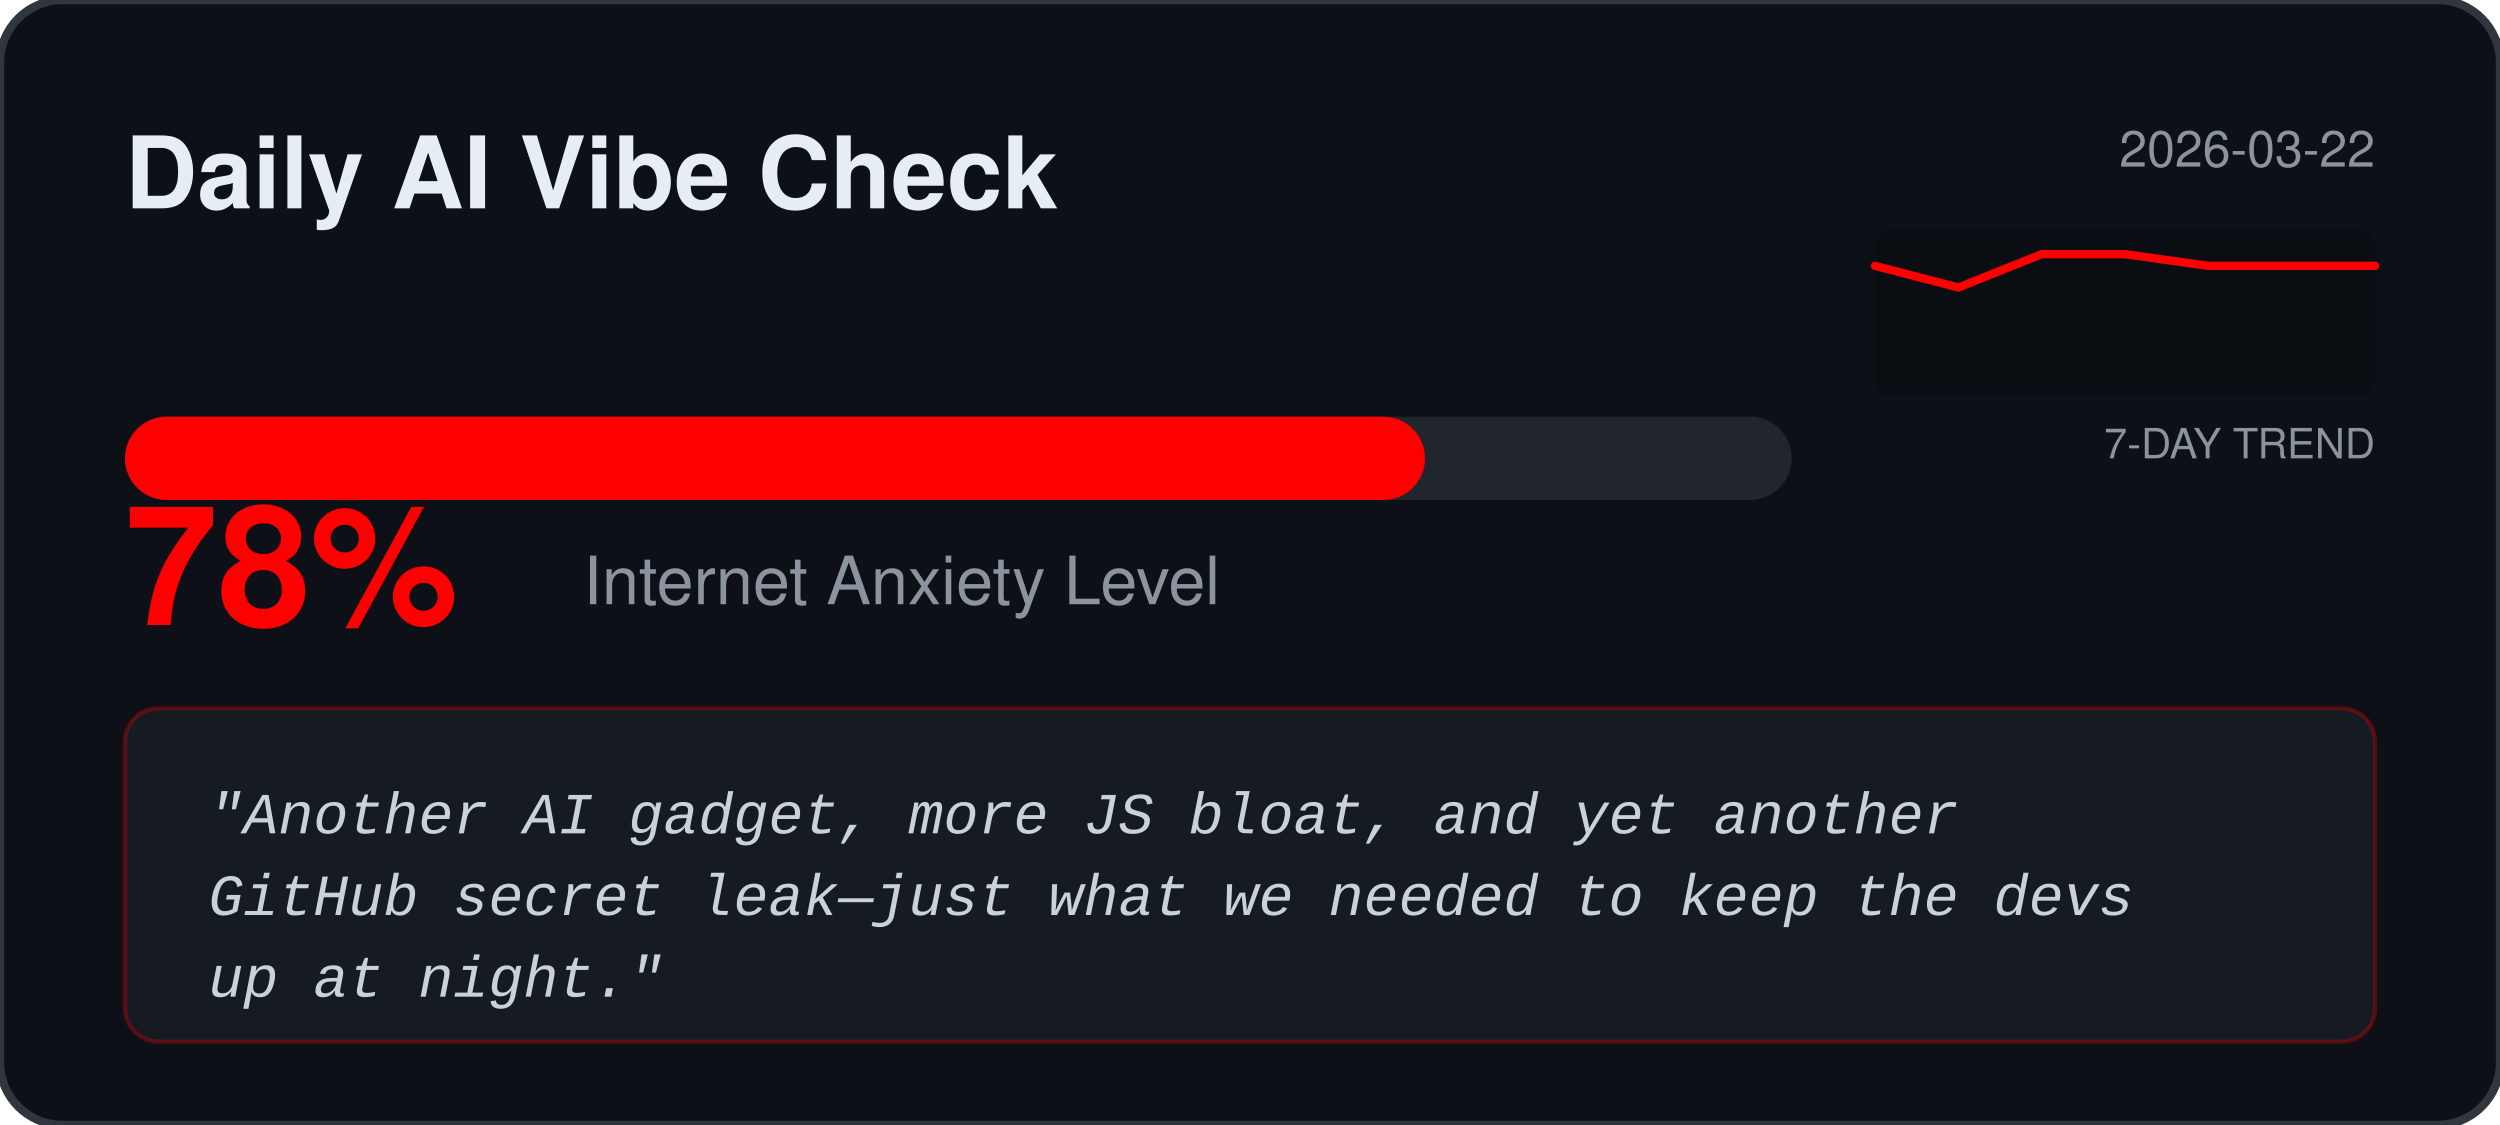
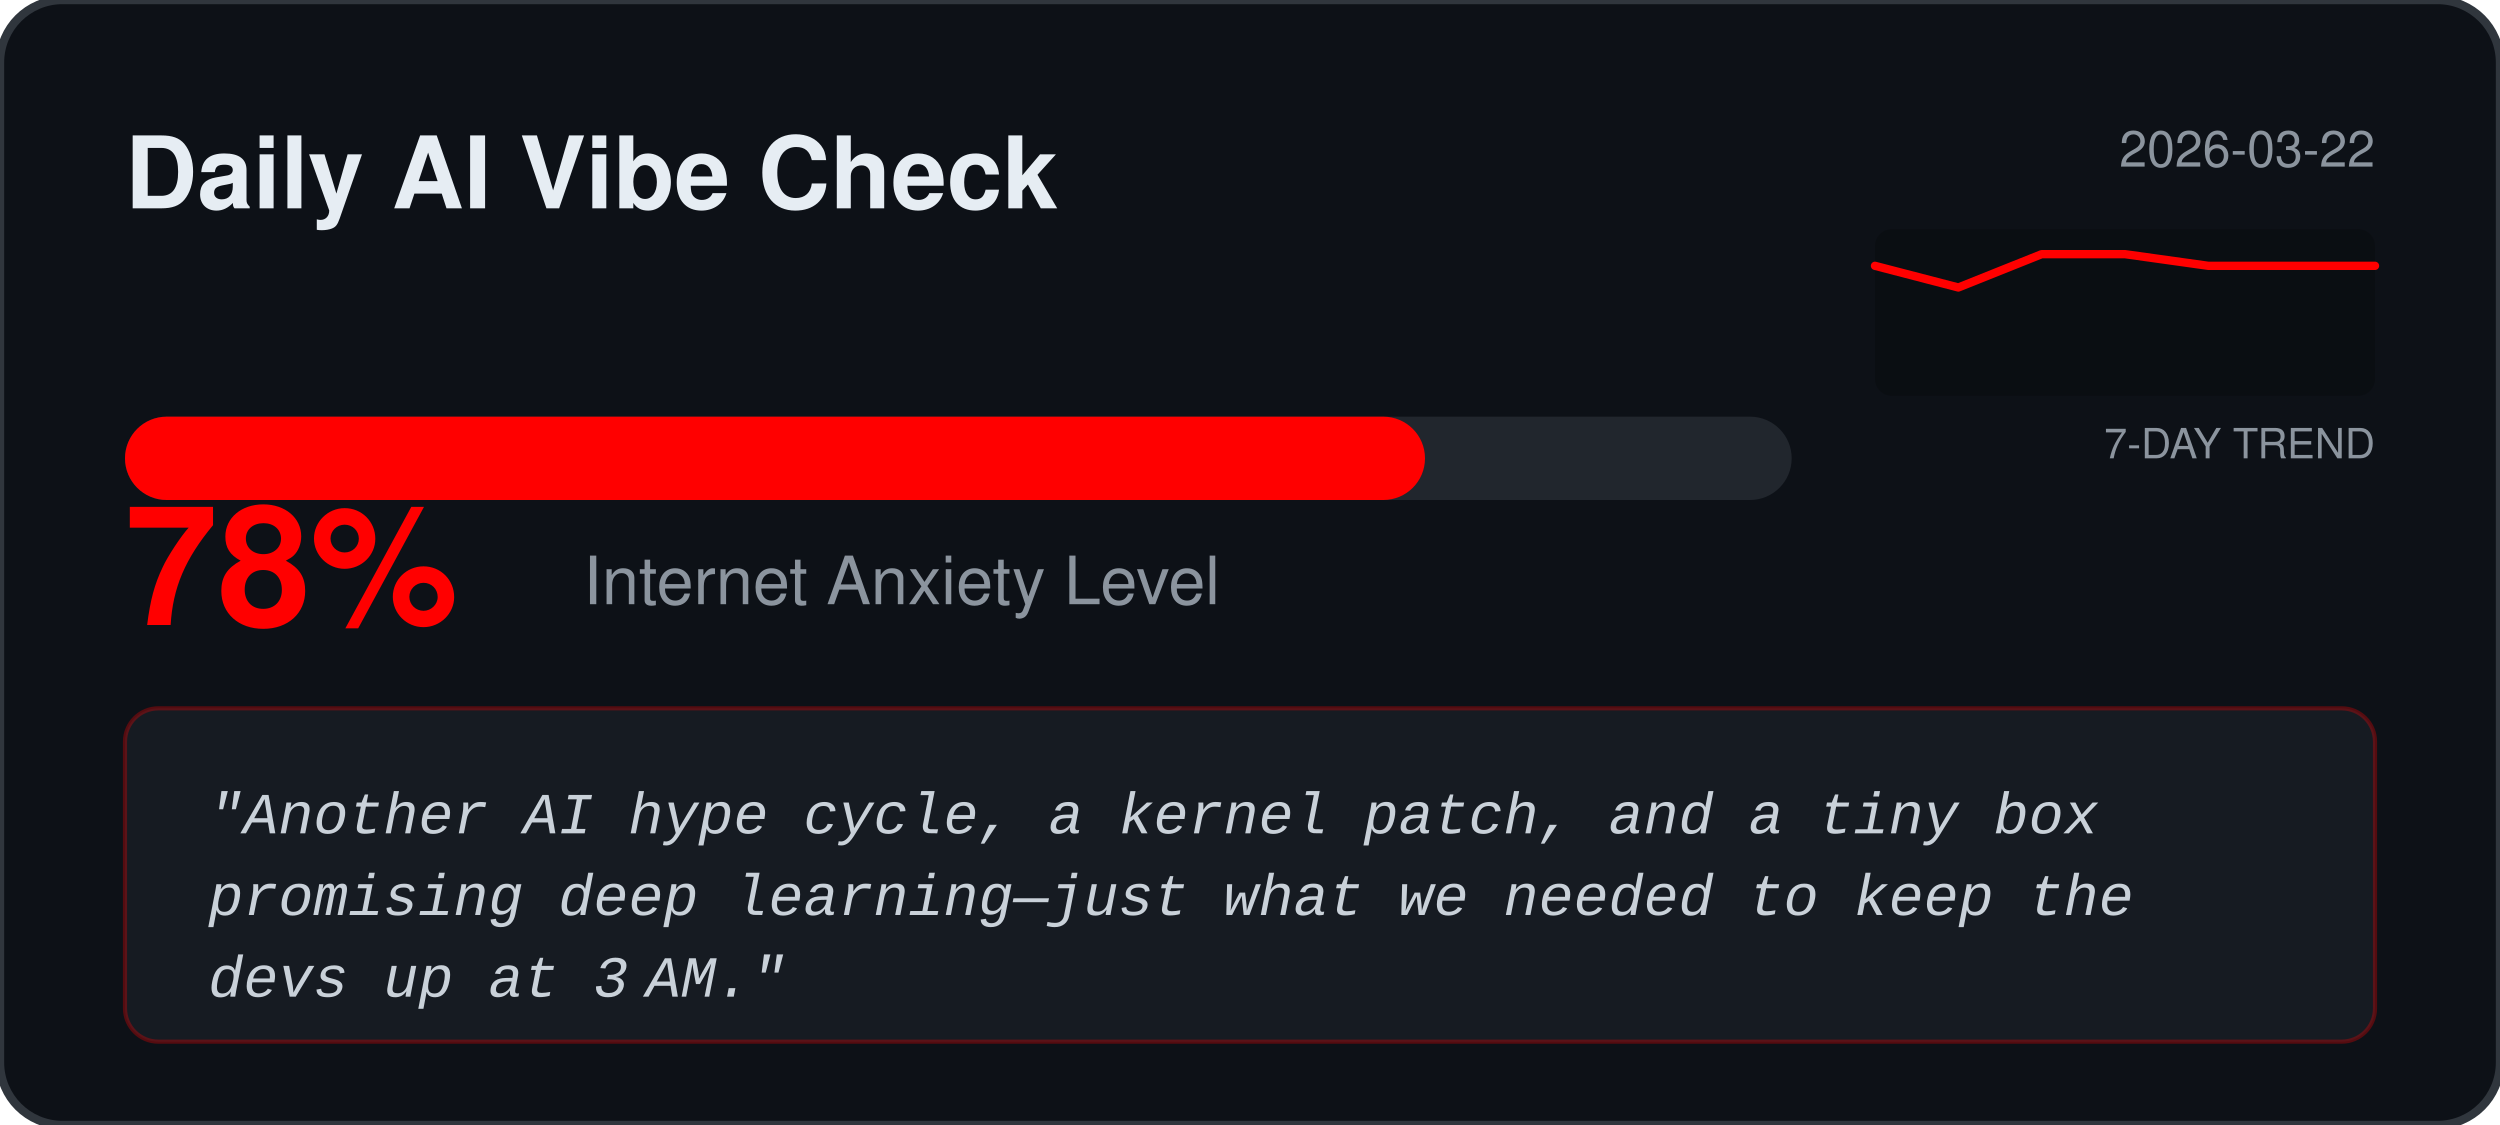
<svg xmlns="http://www.w3.org/2000/svg" width="600" height="270" viewBox="0 0 600 270" fill="none">
  <rect width="600" height="270" rx="15" fill="#0D1117" stroke="#30363D" stroke-width="2" />
  <text x="30" y="50" fill="#E6EDF3" font-family="Segoe UI, Helvetica, sans-serif" font-weight="bold" font-size="24">Daily AI Vibe Check</text>
  <text x="570" y="40" fill="#8B949E" font-family="Segoe UI, Helvetica, sans-serif" font-size="12" text-anchor="end">2026-03-22</text>
  <rect x="450" y="55" width="120" height="40" fill="#000000" fill-opacity="0.2" rx="4" />
  <text x="570" y="110" fill="#8B949E" font-family="Segoe UI, Helvetica, sans-serif" font-size="10" text-anchor="end">7-DAY TREND</text>
  <polyline points="450.0,63.8 470.0,69.0 490.0,61.0 510.0,61.0 530.0,63.8 550.0,63.8 570.0,63.8" fill="none" stroke="#FF0000" stroke-width="2" stroke-linecap="round" stroke-linejoin="round" />
  <rect x="30" y="100" width="400" height="20" rx="10" fill="#21262D" />
  <rect x="30" y="100" width="312.0" height="20" rx="10" fill="#FF0000" />
  <text x="30" y="150" fill="#FF0000" font-family="Segoe UI, Helvetica, sans-serif" font-weight="bold" font-size="40">78%</text>
  <text x="140" y="145" fill="#8B949E" font-family="Segoe UI, Helvetica, sans-serif" font-size="16">Internet Anxiety Level</text>
  <rect x="30" y="170" width="540" height="80" rx="8" fill="#161B22" stroke="#FF0000" stroke-opacity="0.3" />
  <text x="50" y="200" fill="#C9D1D9" font-family="Courier New, monospace" font-size="14" font-style="italic">
-     <tspan x="50" dy="0">"Another AI gadget, more JS bloat, and yet another</tspan>
-     <tspan x="50" dy="1.4em">GitHub secret leak—just what we needed to keep the devs</tspan>
-     <tspan x="50" dy="1.4em">up at night."</tspan>
+     <tspan x="50" dy="0">"Another AI hype cycle, a kernel patch, and a tiny box</tspan>
+     <tspan x="50" dy="1.4em">promising deep learning—just what we needed to keep the</tspan>
+     <tspan x="50" dy="1.4em">devs up at 3 AM."</tspan>
  </text>
</svg>
